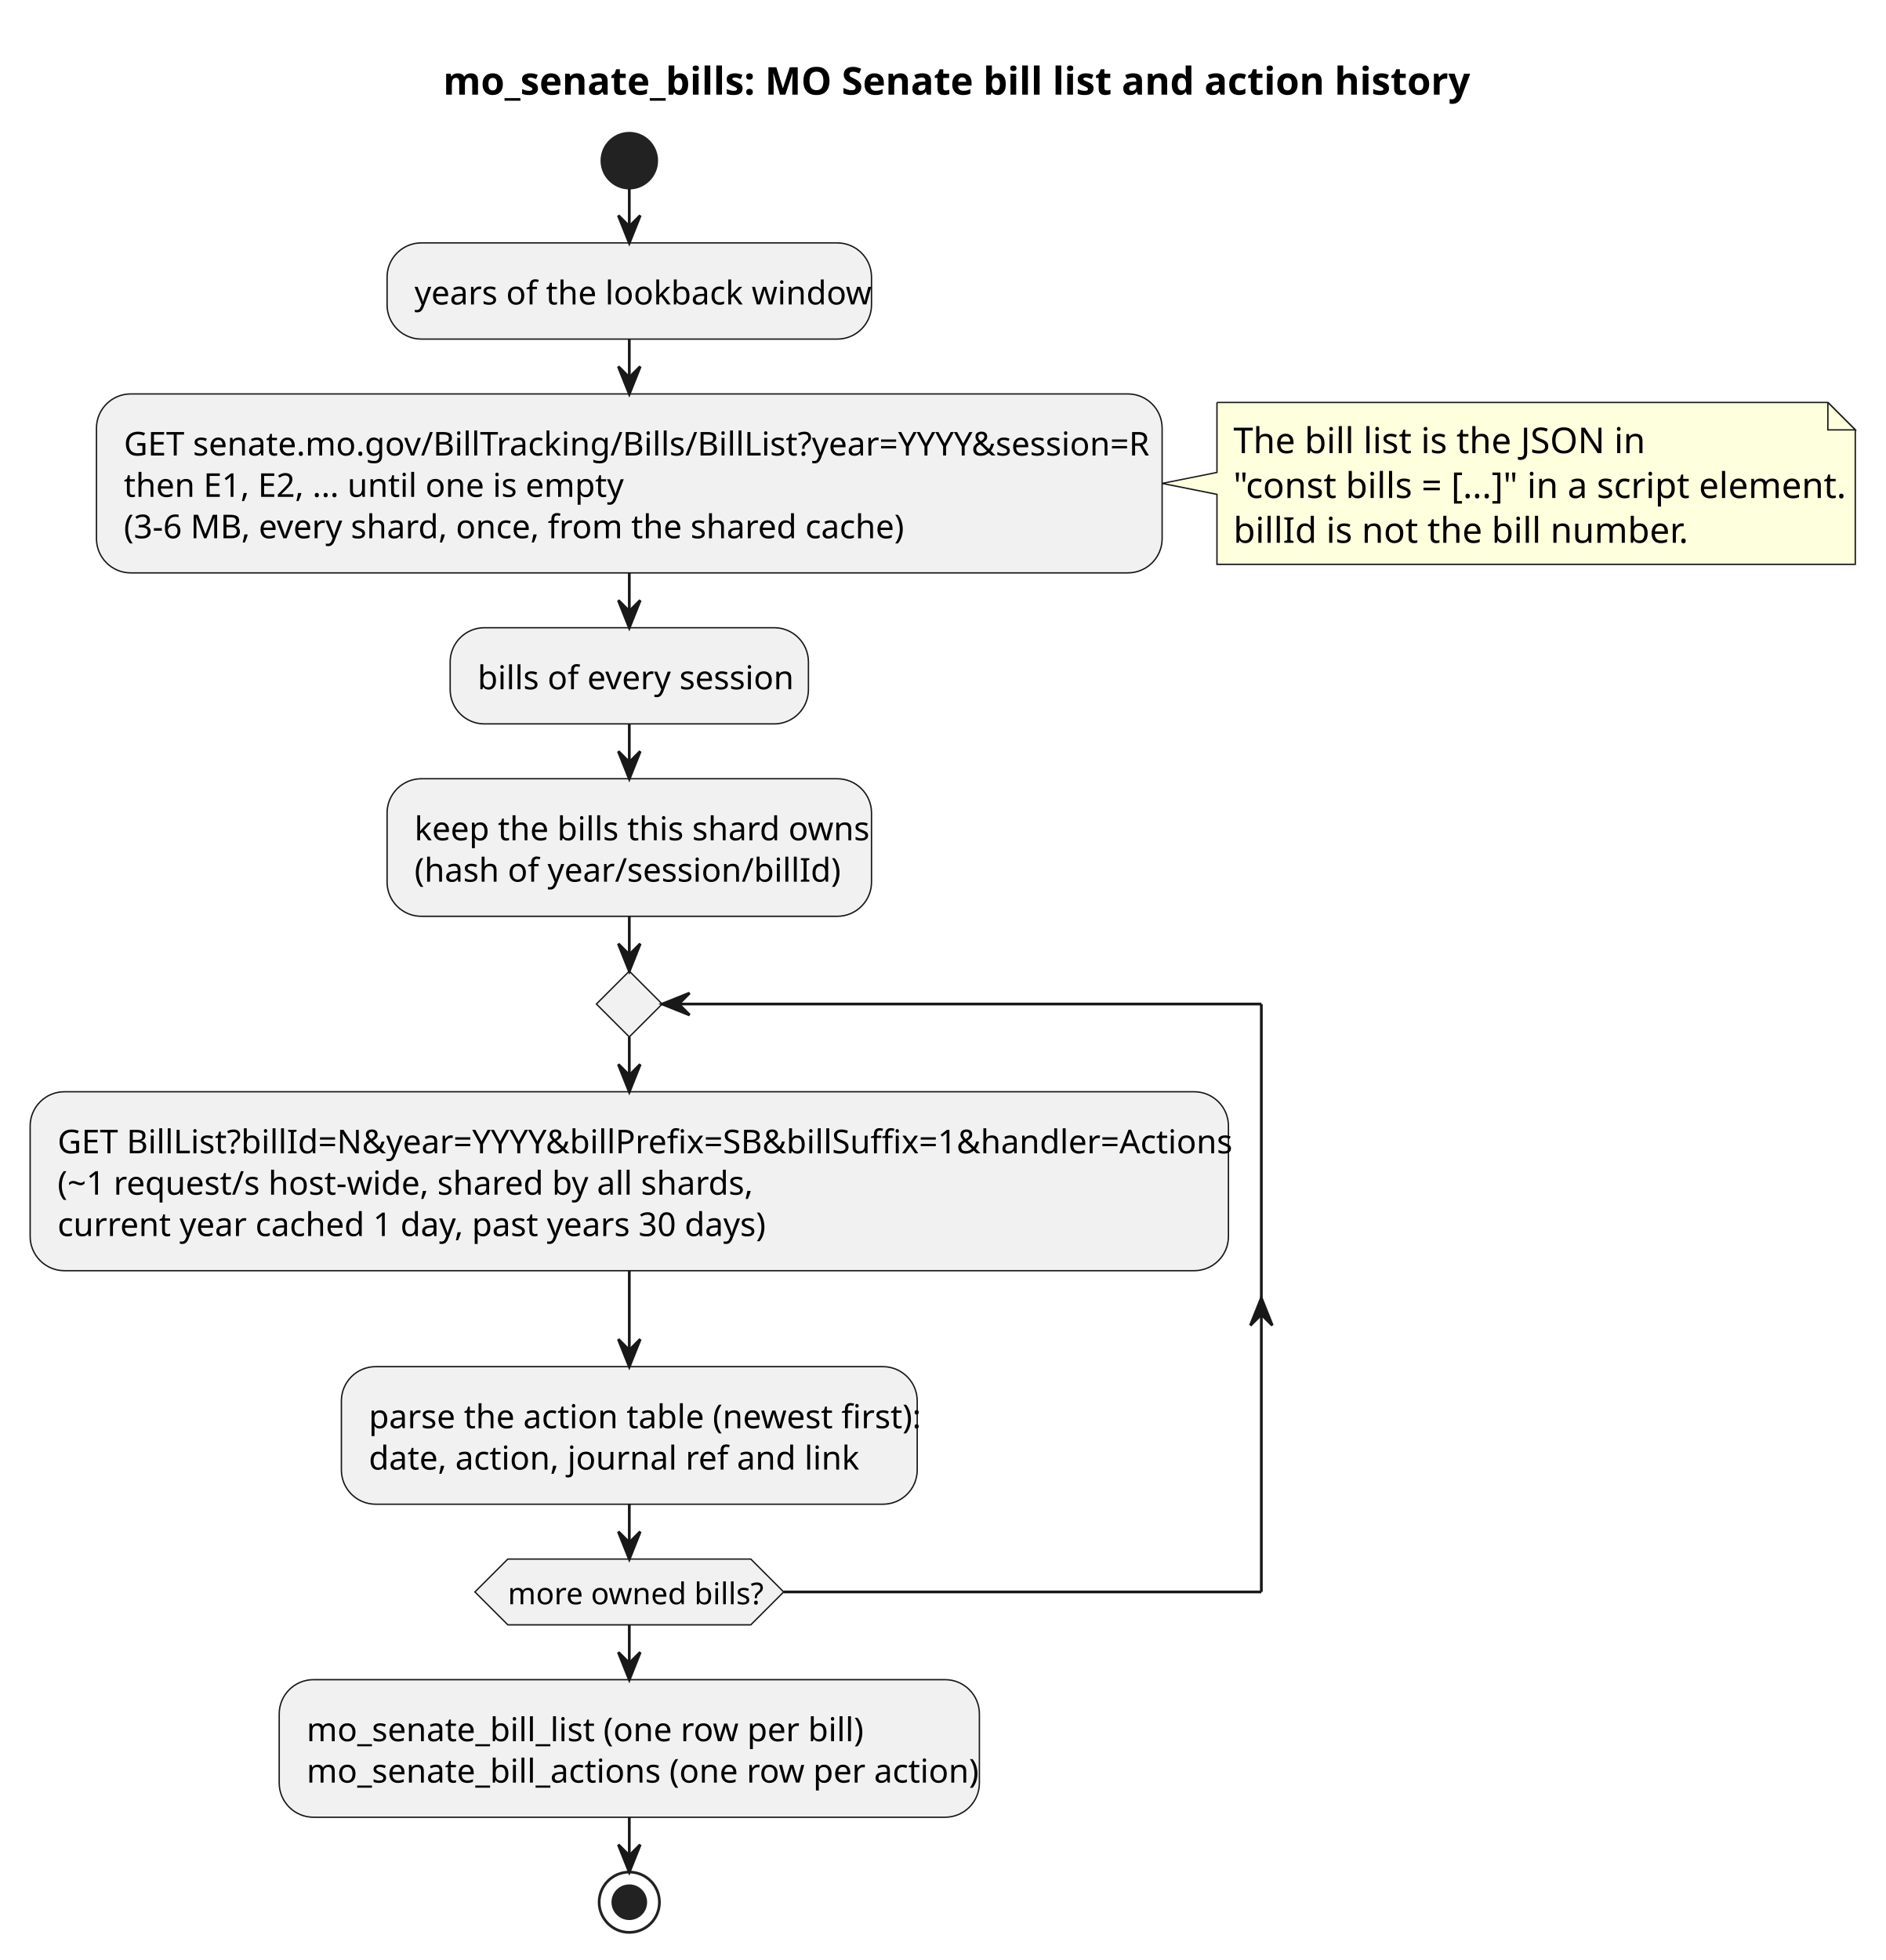
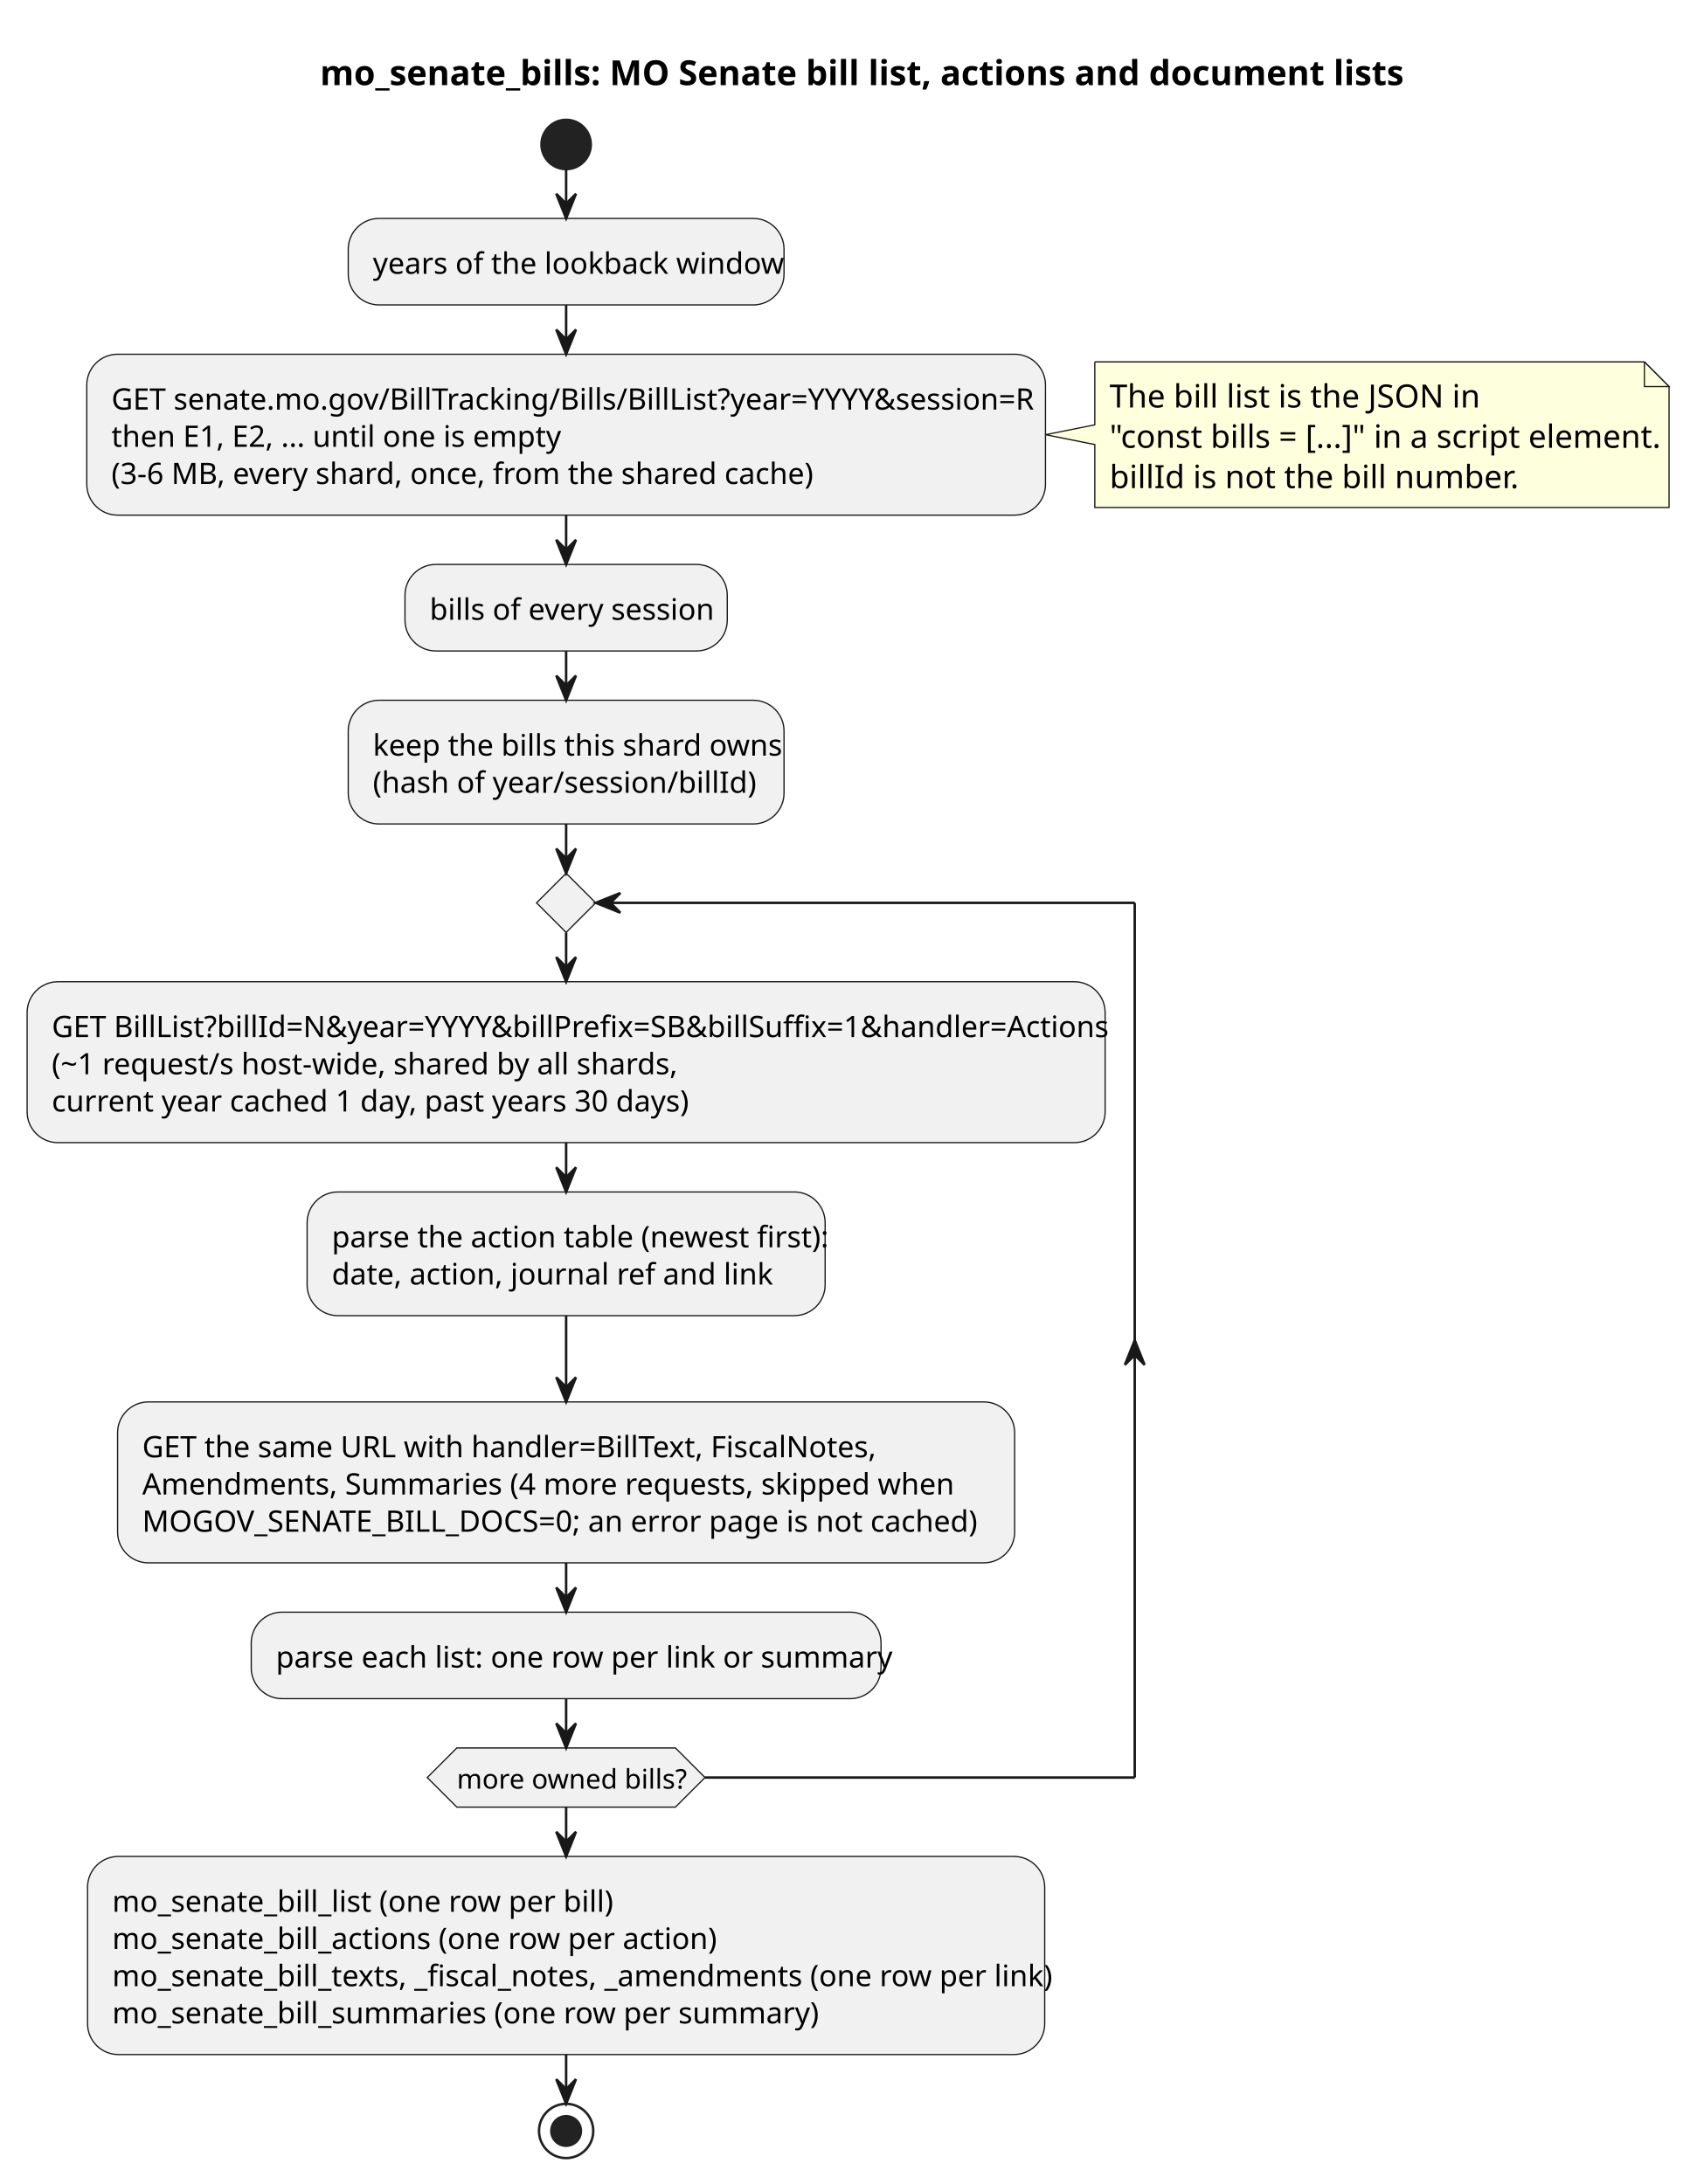
- <svg xmlns="http://www.w3.org/2000/svg" contentStyleType="text/css" height="715px" preserveAspectRatio="none" style="width:688px;height:715px;background:#FFFFFF;" version="1.1" viewBox="0 0 688 715" width="688px" zoomAndPan="magnify">
+ <svg xmlns="http://www.w3.org/2000/svg" contentStyleType="text/css" height="886px" preserveAspectRatio="none" style="width:688px;height:886px;background:#FFFFFF;" version="1.1" viewBox="0 0 688 886" width="688px" zoomAndPan="magnify">
  <defs />
  <g>
-     <text fill="#000000" font-family="sans-serif" font-size="14" font-weight="bold" lengthAdjust="spacing" textLength="362.53" x="161.69" y="34.533">mo_senate_bills: MO Senate bill list and action history</text>
+     <text fill="#000000" font-family="sans-serif" font-size="14" font-weight="bold" lengthAdjust="spacing" textLength="426.323" x="129.793" y="34.533">mo_senate_bills: MO Senate bill list, actions and document lists</text>
    <ellipse cx="229.602" cy="58.609" fill="#222222" rx="10" ry="10" style="stroke:#222222;stroke-width:1.0;" />
    <rect fill="#F1F1F1" height="35.094" rx="12.5" ry="12.5" style="stroke:#181818;stroke-width:0.5;" width="176.75" x="141.227" y="88.609" />
    <text fill="#000000" font-family="sans-serif" font-size="12" lengthAdjust="spacing" textLength="156.75" x="151.227" y="111.066">years of the lookback window</text>
    <path d="M444.012,146.816 L444.012,172.344 L424.012,176.344 L444.012,180.344 L444.012,205.871 A0,0 0 0 0 444.012,205.871 L676.909,205.871 A0,0 0 0 0 676.909,205.871 L676.909,156.816 L666.909,146.816 L444.012,146.816 A0,0 0 0 0 444.012,146.816 " fill="#FEFFDD" style="stroke:#181818;stroke-width:0.5;" />
    <path d="M666.909,146.816 L666.909,156.816 L676.909,156.816 L666.909,146.816 " fill="#FEFFDD" style="stroke:#181818;stroke-width:0.5;" />
    <text fill="#000000" font-family="sans-serif" font-size="13" lengthAdjust="spacing" textLength="148.103" x="450.012" y="165.311">The bill list is the JSON in</text>
    <text fill="#000000" font-family="sans-serif" font-size="13" lengthAdjust="spacing" textLength="211.898" x="450.012" y="181.663">"const bills = [...]" in a script element.</text>
    <text fill="#000000" font-family="sans-serif" font-size="13" lengthAdjust="spacing" textLength="153.912" x="450.012" y="198.015">billId is not the bill number.</text>
    <rect fill="#F1F1F1" height="65.281" rx="12.5" ry="12.5" style="stroke:#181818;stroke-width:0.5;" width="388.818" x="35.193" y="143.703" />
    <text fill="#000000" font-family="sans-serif" font-size="12" lengthAdjust="spacing" textLength="368.818" x="45.193" y="166.16">GET senate.mo.gov/BillTracking/Bills/BillList?year=YYYY&amp;session=R</text>
    <text fill="#000000" font-family="sans-serif" font-size="12" lengthAdjust="spacing" textLength="176.098" x="45.193" y="181.254">then E1, E2, ... until one is empty</text>
    <text fill="#000000" font-family="sans-serif" font-size="12" lengthAdjust="spacing" textLength="274.787" x="45.193" y="196.348">(3-6 MB, every shard, once, from the shared cache)</text>
    <rect fill="#F1F1F1" height="35.094" rx="12.5" ry="12.5" style="stroke:#181818;stroke-width:0.5;" width="130.713" x="164.246" y="228.984" />
    <text fill="#000000" font-family="sans-serif" font-size="12" lengthAdjust="spacing" textLength="110.713" x="174.246" y="251.441">bills of every session</text>
    <rect fill="#F1F1F1" height="50.188" rx="12.5" ry="12.5" style="stroke:#181818;stroke-width:0.5;" width="176.75" x="141.227" y="284.078" />
    <text fill="#000000" font-family="sans-serif" font-size="12" lengthAdjust="spacing" textLength="156.75" x="151.227" y="306.535">keep the bills this shard owns</text>
    <text fill="#000000" font-family="sans-serif" font-size="12" lengthAdjust="spacing" textLength="146.068" x="151.227" y="321.629">(hash of year/session/billId)</text>
    <rect fill="#F1F1F1" height="65.281" rx="12.5" ry="12.5" style="stroke:#181818;stroke-width:0.5;" width="437.205" x="11" y="398.266" />
    <text fill="#000000" font-family="sans-serif" font-size="12" lengthAdjust="spacing" textLength="417.205" x="21" y="420.723">GET BillList?billId=N&amp;year=YYYY&amp;billPrefix=SB&amp;billSuffix=1&amp;handler=Actions</text>
    <text fill="#000000" font-family="sans-serif" font-size="12" lengthAdjust="spacing" textLength="242.455" x="21" y="435.816">(~1 request/s host-wide, shared by all shards,</text>
    <text fill="#000000" font-family="sans-serif" font-size="12" lengthAdjust="spacing" textLength="250.131" x="21" y="450.91">current year cached 1 day, past years 30 days)</text>
-     <rect fill="#F1F1F1" height="50.188" rx="12.5" ry="12.5" style="stroke:#181818;stroke-width:0.5;" width="210.09" x="124.558" y="498.547" />
-     <text fill="#000000" font-family="sans-serif" font-size="12" lengthAdjust="spacing" textLength="190.09" x="134.558" y="521.004">parse the action table (newest first):</text>
-     <text fill="#000000" font-family="sans-serif" font-size="12" lengthAdjust="spacing" textLength="166.769" x="134.558" y="536.098">date, action, journal ref and link</text>
+     <rect fill="#F1F1F1" height="50.188" rx="12.5" ry="12.5" style="stroke:#181818;stroke-width:0.5;" width="210.09" x="124.558" y="483.547" />
+     <text fill="#000000" font-family="sans-serif" font-size="12" lengthAdjust="spacing" textLength="190.09" x="134.558" y="506.004">parse the action table (newest first):</text>
+     <text fill="#000000" font-family="sans-serif" font-size="12" lengthAdjust="spacing" textLength="166.769" x="134.558" y="521.098">date, action, journal ref and link</text>
+     <rect fill="#F1F1F1" height="65.281" rx="12.5" ry="12.5" style="stroke:#181818;stroke-width:0.5;" width="363.828" x="47.688" y="568.734" />
+     <text fill="#000000" font-family="sans-serif" font-size="12" lengthAdjust="spacing" textLength="291.773" x="57.688" y="591.191">GET the same URL with handler=BillText, FiscalNotes,</text>
+     <text fill="#000000" font-family="sans-serif" font-size="12" lengthAdjust="spacing" textLength="312.135" x="57.688" y="606.285">Amendments, Summaries (4 more requests, skipped when</text>
+     <text fill="#000000" font-family="sans-serif" font-size="12" lengthAdjust="spacing" textLength="343.828" x="57.688" y="621.379">MOGOV_SENATE_BILL_DOCS=0; an error page is not cached)</text>
+     <rect fill="#F1F1F1" height="35.094" rx="12.5" ry="12.5" style="stroke:#181818;stroke-width:0.5;" width="255.424" x="101.891" y="654.016" />
+     <text fill="#000000" font-family="sans-serif" font-size="12" lengthAdjust="spacing" textLength="235.424" x="111.891" y="676.473">parse each list: one row per link or summary</text>
    <polygon fill="#F1F1F1" points="229.602,354.266,241.602,366.266,229.602,378.266,217.602,366.266,229.602,354.266" style="stroke:#181818;stroke-width:0.5;" />
-     <polygon fill="#F1F1F1" points="185.275,568.734,273.93,568.734,285.93,580.734,273.93,592.734,185.275,592.734,173.275,580.734,185.275,568.734" style="stroke:#181818;stroke-width:0.5;" />
-     <text fill="#000000" font-family="sans-serif" font-size="11" lengthAdjust="spacing" textLength="88.655" x="185.275" y="585.235">more owned bills?</text>
-     <rect fill="#F1F1F1" height="50.188" rx="12.5" ry="12.5" style="stroke:#181818;stroke-width:0.5;" width="255.465" x="101.87" y="612.734" />
-     <text fill="#000000" font-family="sans-serif" font-size="12" lengthAdjust="spacing" textLength="194.76" x="111.87" y="635.191">mo_senate_bill_list (one row per bill)</text>
-     <text fill="#000000" font-family="sans-serif" font-size="12" lengthAdjust="spacing" textLength="235.465" x="111.87" y="650.285">mo_senate_bill_actions (one row per action)</text>
-     <ellipse cx="229.602" cy="693.922" fill="none" rx="11" ry="11" style="stroke:#222222;stroke-width:1.0;" />
-     <ellipse cx="229.602" cy="693.922" fill="#222222" rx="6" ry="6" style="stroke:#222222;stroke-width:1.0;" />
+     <polygon fill="#F1F1F1" points="185.275,709.109,273.93,709.109,285.93,721.109,273.93,733.109,185.275,733.109,173.275,721.109,185.275,709.109" style="stroke:#181818;stroke-width:0.5;" />
+     <text fill="#000000" font-family="sans-serif" font-size="11" lengthAdjust="spacing" textLength="88.655" x="185.275" y="725.61">more owned bills?</text>
+     <rect fill="#F1F1F1" height="80.375" rx="12.5" ry="12.5" style="stroke:#181818;stroke-width:0.5;" width="388.191" x="35.507" y="753.109" />
+     <text fill="#000000" font-family="sans-serif" font-size="12" lengthAdjust="spacing" textLength="194.76" x="45.507" y="775.566">mo_senate_bill_list (one row per bill)</text>
+     <text fill="#000000" font-family="sans-serif" font-size="12" lengthAdjust="spacing" textLength="235.465" x="45.507" y="790.66">mo_senate_bill_actions (one row per action)</text>
+     <text fill="#000000" font-family="sans-serif" font-size="12" lengthAdjust="spacing" textLength="368.191" x="45.507" y="805.754">mo_senate_bill_texts, _fiscal_notes, _amendments (one row per link)</text>
+     <text fill="#000000" font-family="sans-serif" font-size="12" lengthAdjust="spacing" textLength="273.434" x="45.507" y="820.848">mo_senate_bill_summaries (one row per summary)</text>
+     <ellipse cx="229.602" cy="864.484" fill="none" rx="11" ry="11" style="stroke:#222222;stroke-width:1.0;" />
+     <ellipse cx="229.602" cy="864.484" fill="#222222" rx="6" ry="6" style="stroke:#222222;stroke-width:1.0;" />
    <line style="stroke:#181818;stroke-width:1.0;" x1="229.602" x2="229.602" y1="68.609" y2="88.609" />
    <polygon fill="#181818" points="225.602,78.609,229.602,88.609,233.602,78.609,229.602,82.609" style="stroke:#181818;stroke-width:1.0;" />
    <line style="stroke:#181818;stroke-width:1.0;" x1="229.602" x2="229.602" y1="123.703" y2="143.703" />
    <polygon fill="#181818" points="225.602,133.703,229.602,143.703,233.602,133.703,229.602,137.703" style="stroke:#181818;stroke-width:1.0;" />
    <line style="stroke:#181818;stroke-width:1.0;" x1="229.602" x2="229.602" y1="208.984" y2="228.984" />
    <polygon fill="#181818" points="225.602,218.984,229.602,228.984,233.602,218.984,229.602,222.984" style="stroke:#181818;stroke-width:1.0;" />
    <line style="stroke:#181818;stroke-width:1.0;" x1="229.602" x2="229.602" y1="264.078" y2="284.078" />
    <polygon fill="#181818" points="225.602,274.078,229.602,284.078,233.602,274.078,229.602,278.078" style="stroke:#181818;stroke-width:1.0;" />
-     <line style="stroke:#181818;stroke-width:1.0;" x1="229.602" x2="229.602" y1="463.547" y2="498.547" />
-     <polygon fill="#181818" points="225.602,488.547,229.602,498.547,233.602,488.547,229.602,492.547" style="stroke:#181818;stroke-width:1.0;" />
+     <line style="stroke:#181818;stroke-width:1.0;" x1="229.602" x2="229.602" y1="463.547" y2="483.547" />
+     <polygon fill="#181818" points="225.602,473.547,229.602,483.547,233.602,473.547,229.602,477.547" style="stroke:#181818;stroke-width:1.0;" />
+     <line style="stroke:#181818;stroke-width:1.0;" x1="229.602" x2="229.602" y1="533.734" y2="568.734" />
+     <polygon fill="#181818" points="225.602,558.734,229.602,568.734,233.602,558.734,229.602,562.734" style="stroke:#181818;stroke-width:1.0;" />
+     <line style="stroke:#181818;stroke-width:1.0;" x1="229.602" x2="229.602" y1="634.016" y2="654.016" />
+     <polygon fill="#181818" points="225.602,644.016,229.602,654.016,233.602,644.016,229.602,648.016" style="stroke:#181818;stroke-width:1.0;" />
    <line style="stroke:#181818;stroke-width:1.0;" x1="229.602" x2="229.602" y1="378.266" y2="398.266" />
    <polygon fill="#181818" points="225.602,388.266,229.602,398.266,233.602,388.266,229.602,392.266" style="stroke:#181818;stroke-width:1.0;" />
-     <line style="stroke:#181818;stroke-width:1.0;" x1="285.93" x2="460.205" y1="580.734" y2="580.734" />
-     <polygon fill="#181818" points="456.205,483.5,460.205,473.5,464.205,483.5,460.205,479.5" style="stroke:#181818;stroke-width:1.0;" />
-     <line style="stroke:#181818;stroke-width:1.0;" x1="460.205" x2="460.205" y1="366.266" y2="580.734" />
+     <line style="stroke:#181818;stroke-width:1.0;" x1="285.93" x2="460.205" y1="721.109" y2="721.109" />
+     <polygon fill="#181818" points="456.205,553.688,460.205,543.688,464.205,553.688,460.205,549.688" style="stroke:#181818;stroke-width:1.0;" />
+     <line style="stroke:#181818;stroke-width:1.0;" x1="460.205" x2="460.205" y1="366.266" y2="721.109" />
    <line style="stroke:#181818;stroke-width:1.0;" x1="460.205" x2="241.602" y1="366.266" y2="366.266" />
    <polygon fill="#181818" points="251.602,362.266,241.602,366.266,251.602,370.266,247.602,366.266" style="stroke:#181818;stroke-width:1.0;" />
-     <line style="stroke:#181818;stroke-width:1.0;" x1="229.602" x2="229.602" y1="548.734" y2="568.734" />
-     <polygon fill="#181818" points="225.602,558.734,229.602,568.734,233.602,558.734,229.602,562.734" style="stroke:#181818;stroke-width:1.0;" />
+     <line style="stroke:#181818;stroke-width:1.0;" x1="229.602" x2="229.602" y1="689.109" y2="709.109" />
+     <polygon fill="#181818" points="225.602,699.109,229.602,709.109,233.602,699.109,229.602,703.109" style="stroke:#181818;stroke-width:1.0;" />
    <line style="stroke:#181818;stroke-width:1.0;" x1="229.602" x2="229.602" y1="334.266" y2="354.266" />
    <polygon fill="#181818" points="225.602,344.266,229.602,354.266,233.602,344.266,229.602,348.266" style="stroke:#181818;stroke-width:1.0;" />
-     <line style="stroke:#181818;stroke-width:1.0;" x1="229.602" x2="229.602" y1="592.734" y2="612.734" />
-     <polygon fill="#181818" points="225.602,602.734,229.602,612.734,233.602,602.734,229.602,606.734" style="stroke:#181818;stroke-width:1.0;" />
-     <line style="stroke:#181818;stroke-width:1.0;" x1="229.602" x2="229.602" y1="662.922" y2="682.922" />
-     <polygon fill="#181818" points="225.602,672.922,229.602,682.922,233.602,672.922,229.602,676.922" style="stroke:#181818;stroke-width:1.0;" />
+     <line style="stroke:#181818;stroke-width:1.0;" x1="229.602" x2="229.602" y1="733.109" y2="753.109" />
+     <polygon fill="#181818" points="225.602,743.109,229.602,753.109,233.602,743.109,229.602,747.109" style="stroke:#181818;stroke-width:1.0;" />
+     <line style="stroke:#181818;stroke-width:1.0;" x1="229.602" x2="229.602" y1="833.484" y2="853.484" />
+     <polygon fill="#181818" points="225.602,843.484,229.602,853.484,233.602,843.484,229.602,847.484" style="stroke:#181818;stroke-width:1.0;" />
  </g>
</svg>
